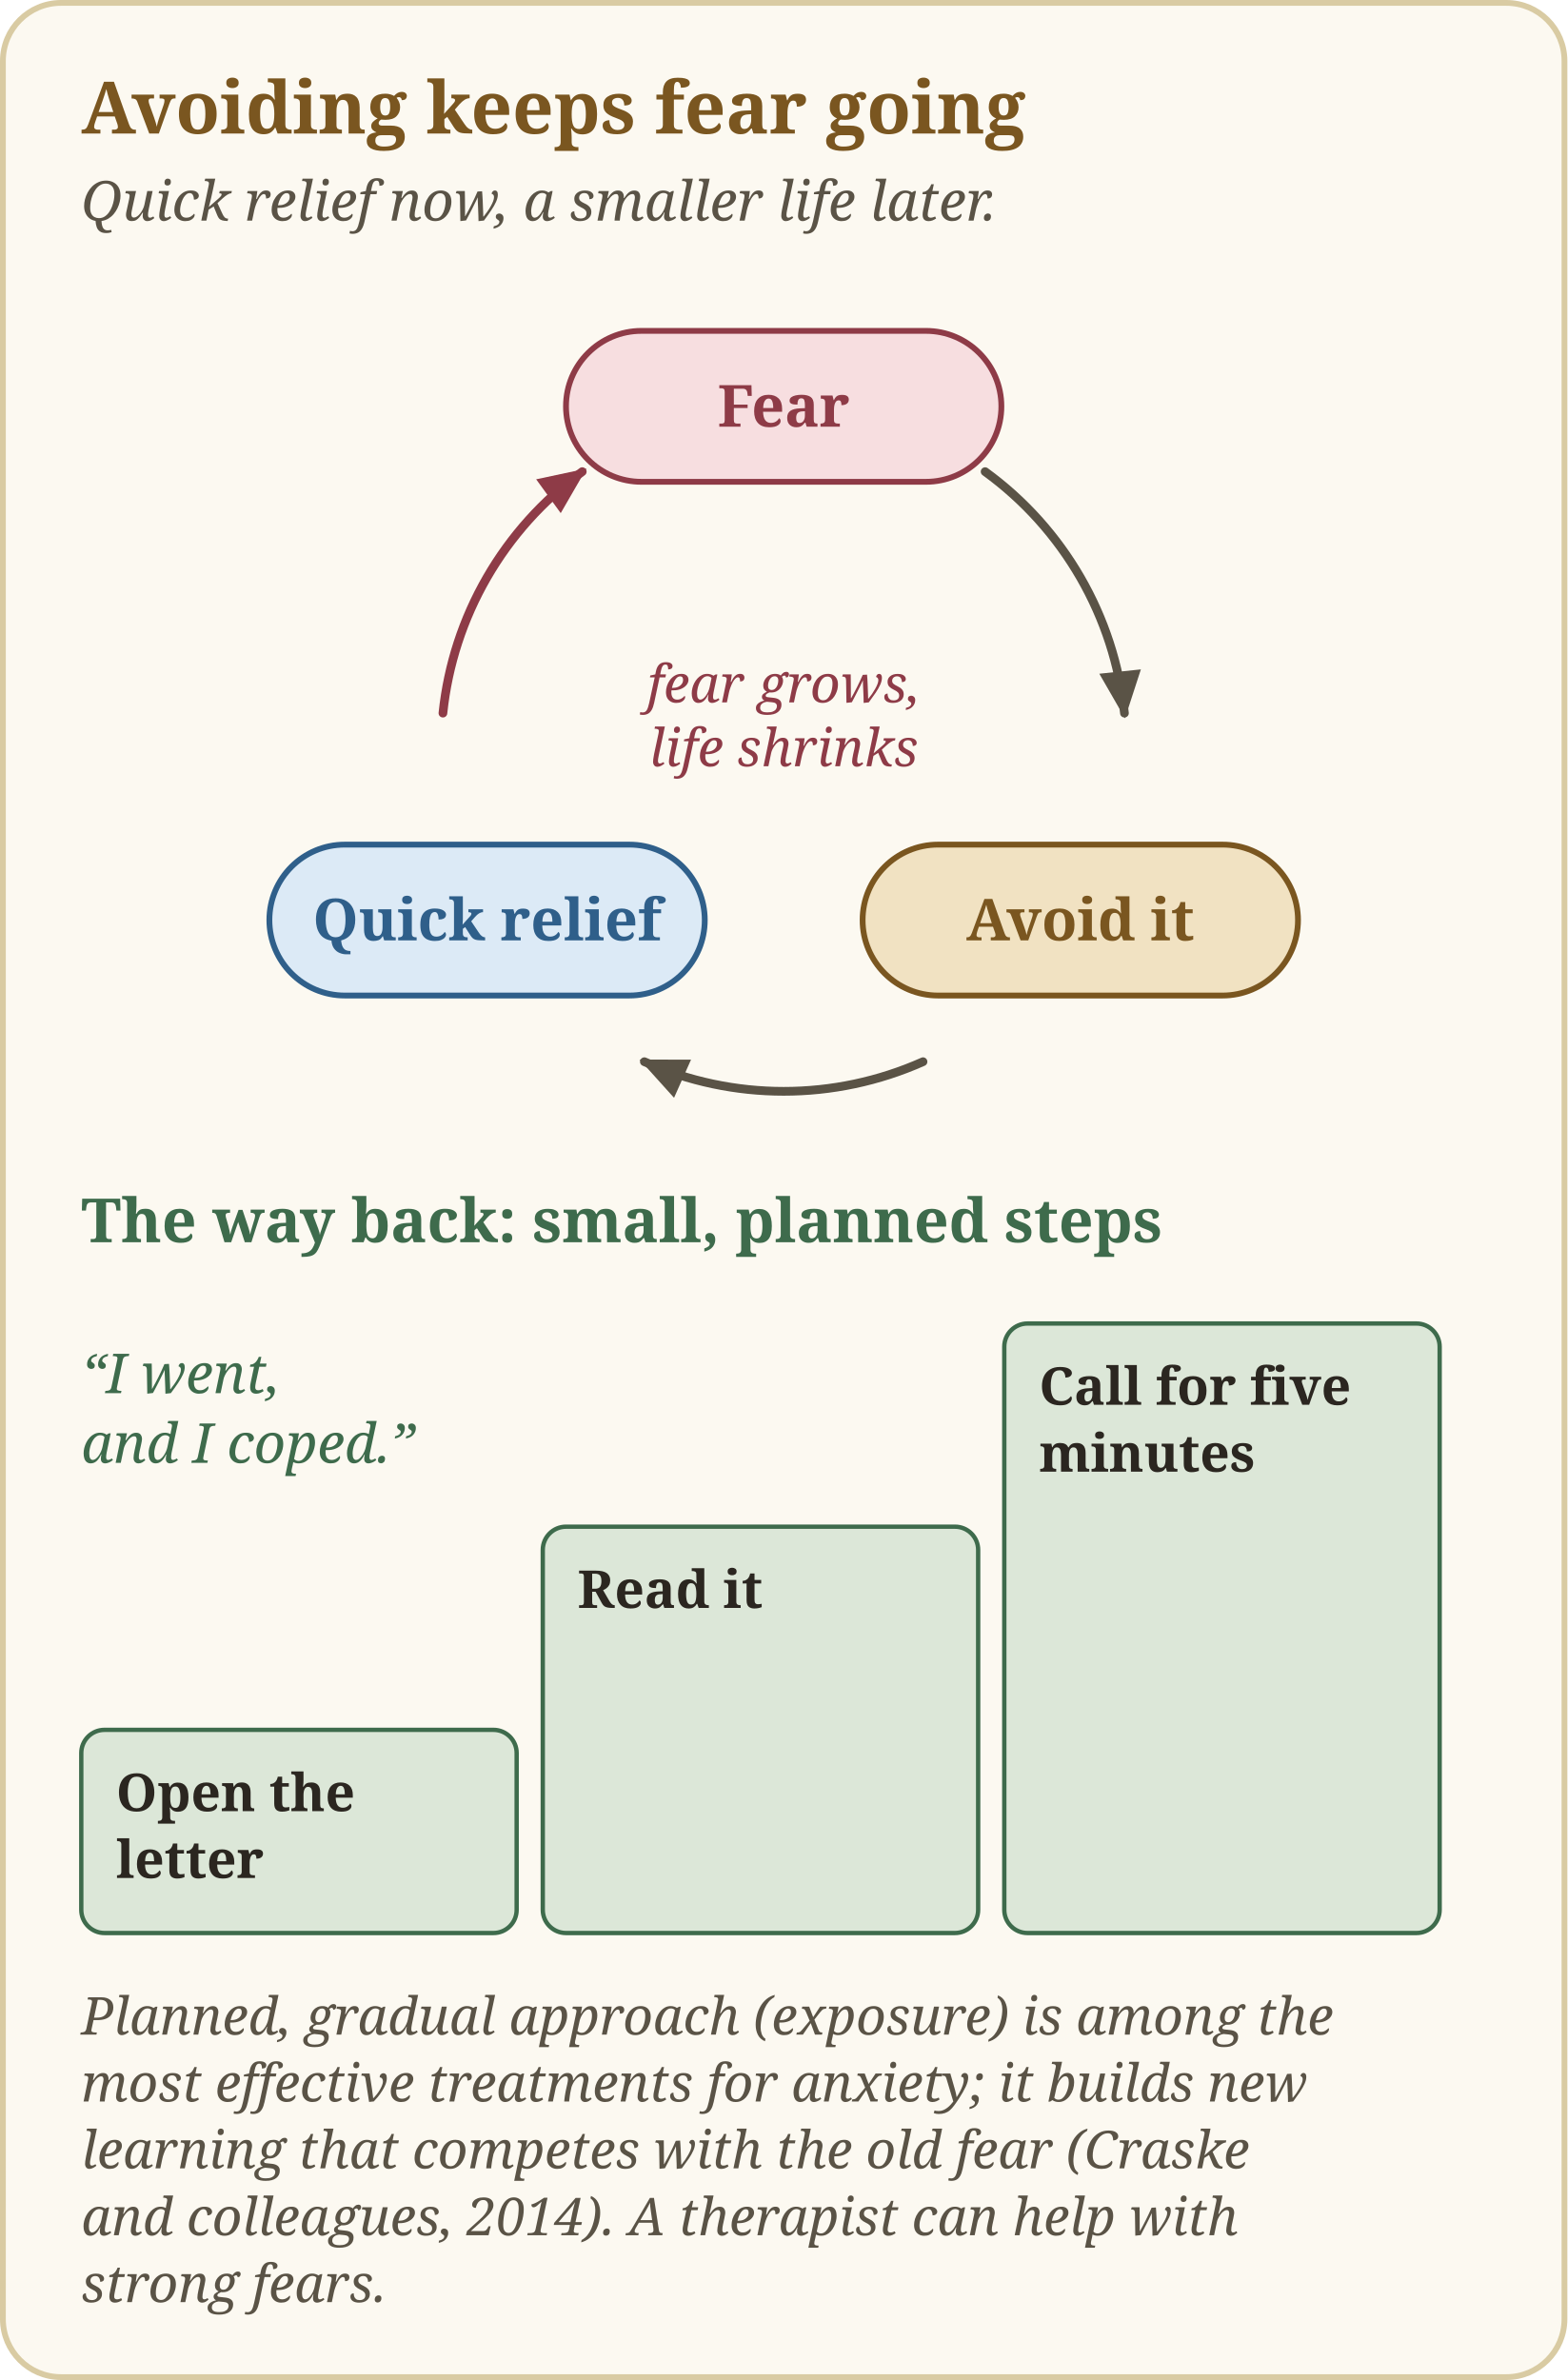
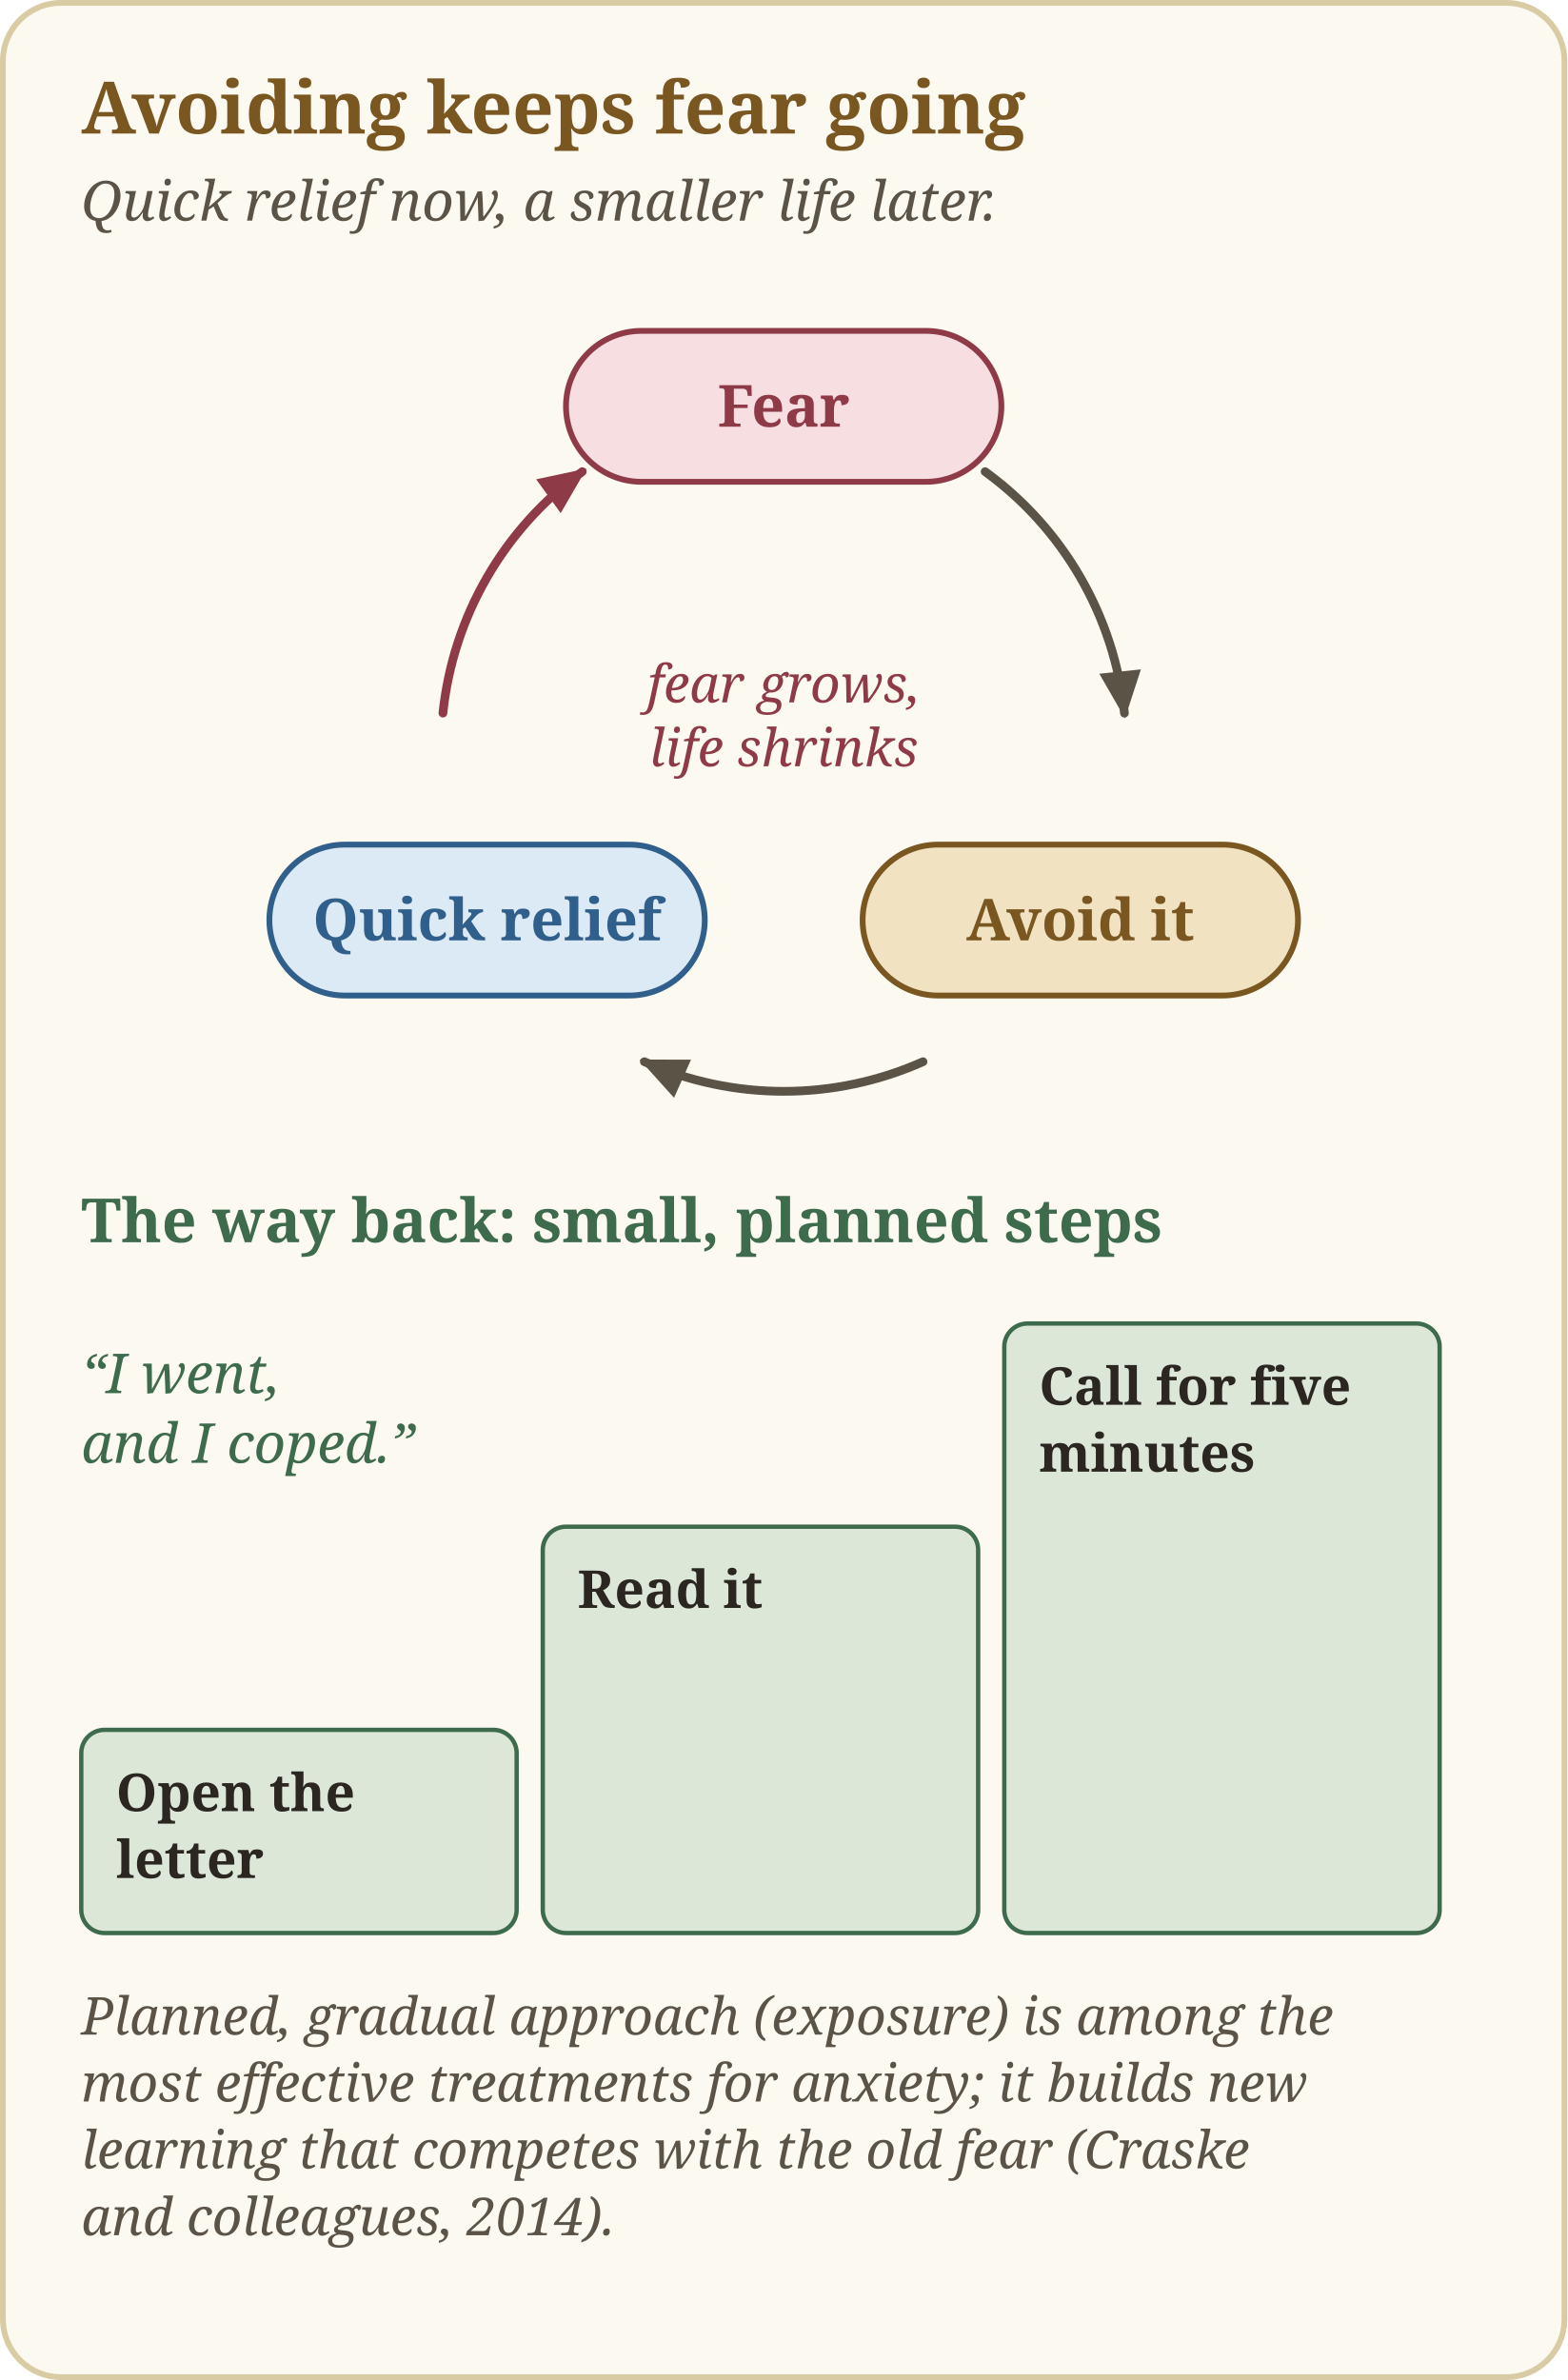
<svg xmlns="http://www.w3.org/2000/svg" viewBox="0 0 540 820" width="540" height="820" role="img" aria-labelledby="fig-u16-avoid-t fig-u16-avoid-d" font-family="Lora, Georgia, serif" fill="#2B2620">
  <defs>
    <marker id="fig-u16-avoid-ar-5a5346" viewBox="0 0 10 10" refX="8" refY="5" markerWidth="6" markerHeight="6" orient="auto">
      <path d="M0,1 L9,5 L0,9 Z" fill="#5A5346" />
    </marker>
    <marker id="fig-u16-avoid-ar-8e3b47" viewBox="0 0 10 10" refX="8" refY="5" markerWidth="6" markerHeight="6" orient="auto">
      <path d="M0,1 L9,5 L0,9 Z" fill="#8E3B47" />
    </marker>
  </defs>
  <rect x="1" y="1" width="538" height="818" rx="20" fill="#FCF9F1" stroke="#D9CBA3" stroke-width="2" />
  <text x="28" y="46" font-size="25" font-weight="bold" fill="#7A5620">Avoiding keeps fear going</text>
  <text x="28" y="76" font-size="19" font-style="italic" fill="#5A5346">Quick relief now, a smaller life later.</text>
  <path d="M339.4 162.5 A118 118 0 0 1 387.4 245.7" fill="none" stroke="#5A5346" stroke-width="3" stroke-linecap="round" stroke-linejoin="round" marker-end="url(#fig-u16-avoid-ar-5a5346)" />
  <path d="M318.0 365.8 A118 118 0 0 1 222.0 365.8" fill="none" stroke="#5A5346" stroke-width="3" stroke-linecap="round" stroke-linejoin="round" marker-end="url(#fig-u16-avoid-ar-5a5346)" />
  <path d="M152.6 245.7 A118 118 0 0 1 200.6 162.5" fill="none" stroke="#8E3B47" stroke-width="3" stroke-linecap="round" stroke-linejoin="round" marker-end="url(#fig-u16-avoid-ar-8e3b47)" />
  <rect x="195" y="114" width="150" height="52" rx="26" fill="#F7DEE0" stroke="#8E3B47" stroke-width="2" />
  <text x="270" y="147" font-size="20" font-weight="bold" fill="#8E3B47" text-anchor="middle">Fear</text>
  <rect x="297.191" y="291" width="150" height="52" rx="26" fill="#F1E2C2" stroke="#7A5620" stroke-width="2" />
  <text x="372.191" y="324" font-size="20" font-weight="bold" fill="#7A5620" text-anchor="middle">Avoid it</text>
  <rect x="92.809" y="291" width="150" height="52" rx="26" fill="#DCEAF6" stroke="#2F5F8A" stroke-width="2" />
  <text x="167.809" y="324" font-size="20" font-weight="bold" fill="#2F5F8A" text-anchor="middle">Quick relief</text>
  <text x="270" y="242" font-size="18" font-style="italic" fill="#8E3B47" text-anchor="middle">fear grows,</text>
  <text x="270" y="264" font-size="18" font-style="italic" fill="#8E3B47" text-anchor="middle">life shrinks</text>
  <text x="28" y="428" font-size="21" font-weight="bold" fill="#3E6B4C">The way back: small, planned steps</text>
  <rect x="28" y="596" width="150" height="70" rx="8" fill="#DCE7D8" stroke="#3E6B4C" stroke-width="1.5" />
  <text x="40" y="624" font-size="18" font-weight="bold">
    <tspan x="40" dy="0">Open the</tspan>
    <tspan x="40" dy="23.04">letter</tspan>
  </text>
  <rect x="187" y="526" width="150" height="140" rx="8" fill="#DCE7D8" stroke="#3E6B4C" stroke-width="1.5" />
  <text x="199" y="554" font-size="18" font-weight="bold">Read it</text>
  <rect x="346" y="456" width="150" height="210" rx="8" fill="#DCE7D8" stroke="#3E6B4C" stroke-width="1.5" />
  <text x="358" y="484" font-size="18" font-weight="bold">
    <tspan x="358" dy="0">Call for five</tspan>
    <tspan x="358" dy="23.04">minutes</tspan>
  </text>
  <text x="28" y="480" font-size="19" font-style="italic" fill="#3E6B4C">“I went,</text>
  <text x="28" y="504" font-size="19" font-style="italic" fill="#3E6B4C">and I coped.”</text>
  <text x="28" y="701" font-size="18" font-style="italic" fill="#5A5346">
    <tspan x="28" dy="0">Planned, gradual approach (exposure) is among the</tspan>
    <tspan x="28" dy="23.04">most effective treatments for anxiety; it builds new</tspan>
    <tspan x="28" dy="23.04">learning that competes with the old fear (Craske</tspan>
-     <tspan x="28" dy="23.04">and colleagues, 2014). A therapist can help with</tspan>
-     <tspan x="28" dy="23.04">strong fears.</tspan>
+     <tspan x="28" dy="23.04">and colleagues, 2014).</tspan>
  </text>
</svg>
